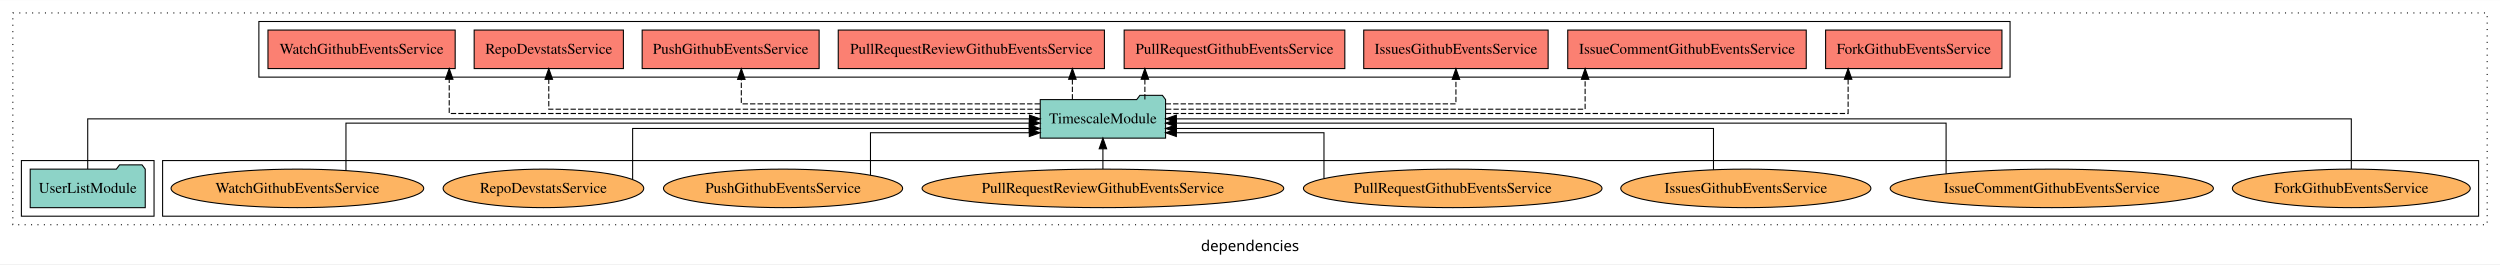
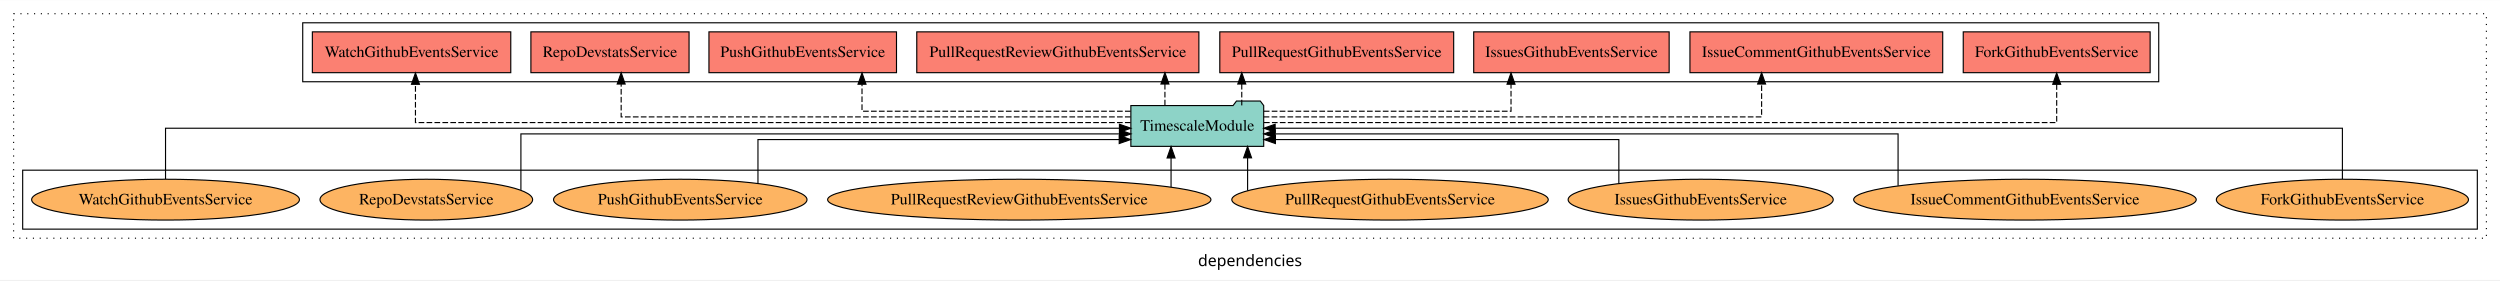
- <svg xmlns="http://www.w3.org/2000/svg" width="2337pt" height="247pt" viewBox="0.00 0.00 2337.00 246.80">
+ <svg xmlns="http://www.w3.org/2000/svg" width="2205pt" height="247pt" viewBox="0.00 0.00 2205.00 246.80">
  <g id="graph0" class="graph" transform="scale(1 1) rotate(0) translate(4 242.8)">
-     <polygon fill="white" stroke="transparent" points="-4,4 -4,-242.8 2333,-242.8 2333,4 -4,4" />
-     <text text-anchor="middle" x="1164.5" y="-8.2" font-family="sans-serif" font-size="14.00">dependencies</text>
+     <polygon fill="white" stroke="transparent" points="-4,4 -4,-242.8 2201,-242.8 2201,4 -4,4" />
+     <text text-anchor="middle" x="1098.5" y="-8.2" font-family="sans-serif" font-size="14.00">dependencies</text>
    <g id="clust1" class="cluster">
-       <polygon fill="none" stroke="black" stroke-dasharray="1,5" points="8,-32.8 8,-230.8 2321,-230.8 2321,-32.8 8,-32.8" />
+       <polygon fill="none" stroke="black" stroke-dasharray="1,5" points="8,-32.8 8,-230.8 2189,-230.8 2189,-32.8 8,-32.8" />
+     </g>
+     <g id="clust4" class="cluster">
+       <polygon fill="none" stroke="black" points="263,-170.8 263,-222.8 1900,-222.8 1900,-170.8 263,-170.8" />
    </g>
    <g id="clust6" class="cluster">
-       <polygon fill="none" stroke="black" points="148,-40.8 148,-92.8 2313,-92.8 2313,-40.8 148,-40.8" />
-     </g>
-     <g id="clust3" class="cluster">
-       <polygon fill="none" stroke="black" points="16,-40.8 16,-92.8 140,-92.8 140,-40.8 16,-40.8" />
-     </g>
-     <g id="clust4" class="cluster">
-       <polygon fill="none" stroke="black" points="238,-170.8 238,-222.8 1875,-222.8 1875,-170.8 238,-170.8" />
+       <polygon fill="none" stroke="black" points="16,-40.8 16,-92.8 2181,-92.8 2181,-40.8 16,-40.8" />
    </g>
    <g id="node1" class="node">
-       <polygon fill="#8dd3c7" stroke="black" points="131.77,-84.8 128.77,-88.8 107.77,-88.8 104.77,-84.8 24.23,-84.8 24.23,-48.8 131.77,-48.8 131.77,-84.8" />
-       <text text-anchor="middle" x="78" y="-62.6" font-family="Times,serif" font-size="14.00">UserListModule</text>
+       <polygon fill="#fb8072" stroke="black" points="1892.42,-214.8 1727.58,-214.8 1727.58,-178.8 1892.42,-178.8 1892.42,-214.8" />
+       <text text-anchor="middle" x="1810" y="-192.6" font-family="Times,serif" font-size="14.00">ForkGithubEventsService </text>
    </g>
    <g id="node2" class="node">
-       <polygon fill="#8dd3c7" stroke="black" points="1085.58,-149.8 1082.58,-153.8 1061.58,-153.8 1058.58,-149.8 968.42,-149.8 968.42,-113.8 1085.58,-113.8 1085.58,-149.8" />
-       <text text-anchor="middle" x="1027" y="-127.6" font-family="Times,serif" font-size="14.00">TimescaleModule</text>
+       <polygon fill="#fb8072" stroke="black" points="1709.47,-214.8 1486.53,-214.8 1486.53,-178.8 1709.47,-178.8 1709.47,-214.8" />
+       <text text-anchor="middle" x="1598" y="-192.6" font-family="Times,serif" font-size="14.00">IssueCommentGithubEventsService </text>
+     </g>
+     <g id="node3" class="node">
+       <polygon fill="#fb8072" stroke="black" points="1468.19,-214.8 1295.81,-214.8 1295.81,-178.8 1468.19,-178.8 1468.19,-214.8" />
+       <text text-anchor="middle" x="1382" y="-192.6" font-family="Times,serif" font-size="14.00">IssuesGithubEventsService </text>
+     </g>
+     <g id="node4" class="node">
+       <polygon fill="#fb8072" stroke="black" points="1278.14,-214.8 1071.86,-214.8 1071.86,-178.8 1278.14,-178.8 1278.14,-214.8" />
+       <text text-anchor="middle" x="1175" y="-192.6" font-family="Times,serif" font-size="14.00">PullRequestGithubEventsService </text>
+     </g>
+     <g id="node5" class="node">
+       <polygon fill="#fb8072" stroke="black" points="1053.41,-214.8 804.59,-214.8 804.59,-178.8 1053.41,-178.8 1053.41,-214.8" />
+       <text text-anchor="middle" x="929" y="-192.6" font-family="Times,serif" font-size="14.00">PullRequestReviewGithubEventsService </text>
+     </g>
+     <g id="node6" class="node">
+       <polygon fill="#fb8072" stroke="black" points="786.71,-214.8 621.29,-214.8 621.29,-178.8 786.71,-178.8 786.71,-214.8" />
+       <text text-anchor="middle" x="704" y="-192.6" font-family="Times,serif" font-size="14.00">PushGithubEventsService </text>
+     </g>
+     <g id="node7" class="node">
+       <polygon fill="#fb8072" stroke="black" points="603.75,-214.8 464.25,-214.8 464.25,-178.8 603.75,-178.8 603.75,-214.8" />
+       <text text-anchor="middle" x="534" y="-192.6" font-family="Times,serif" font-size="14.00">RepoDevstatsService </text>
+     </g>
+     <g id="node8" class="node">
+       <polygon fill="#fb8072" stroke="black" points="446.5,-214.8 271.5,-214.8 271.5,-178.8 446.5,-178.8 446.5,-214.8" />
+       <text text-anchor="middle" x="359" y="-192.6" font-family="Times,serif" font-size="14.00">WatchGithubEventsService </text>
+     </g>
+     <g id="node9" class="node">
+       <polygon fill="#8dd3c7" stroke="black" points="1110.58,-149.8 1107.58,-153.8 1086.58,-153.8 1083.58,-149.8 993.42,-149.8 993.42,-113.8 1110.58,-113.8 1110.58,-149.8" />
+       <text text-anchor="middle" x="1052" y="-127.6" font-family="Times,serif" font-size="14.00">TimescaleModule</text>
    </g>
    <g id="edge1" class="edge">
-       <path fill="none" stroke="black" d="M78,-84.91C78,-104.14 78,-131.8 78,-131.8 78,-131.8 958.35,-131.8 958.35,-131.8" />
-       <polygon fill="black" stroke="black" points="958.35,-135.3 968.35,-131.8 958.35,-128.3 958.35,-135.3" />
-     </g>
-     <g id="node3" class="node">
-       <polygon fill="#fb8072" stroke="black" points="1867.42,-214.8 1702.58,-214.8 1702.58,-178.8 1867.42,-178.8 1867.42,-214.8" />
-       <text text-anchor="middle" x="1785" y="-192.6" font-family="Times,serif" font-size="14.00">ForkGithubEventsService </text>
+       <path fill="none" stroke="black" stroke-dasharray="5,2" d="M1110.85,-134.8C1288.94,-134.8 1810,-134.8 1810,-134.8 1810,-134.8 1810,-168.53 1810,-168.53" />
+       <polygon fill="black" stroke="black" points="1806.5,-168.53 1810,-178.53 1813.5,-168.53 1806.5,-168.53" />
    </g>
    <g id="edge2" class="edge">
-       <path fill="none" stroke="black" stroke-dasharray="5,2" d="M1085.79,-136.8C1253.74,-136.8 1723.62,-136.8 1723.62,-136.8 1723.62,-136.8 1723.62,-168.8 1723.62,-168.8" />
-       <polygon fill="black" stroke="black" points="1720.12,-168.8 1723.62,-178.8 1727.12,-168.8 1720.12,-168.8" />
-     </g>
-     <g id="node4" class="node">
-       <polygon fill="#fb8072" stroke="black" points="1684.47,-214.8 1461.53,-214.8 1461.53,-178.8 1684.47,-178.8 1684.47,-214.8" />
-       <text text-anchor="middle" x="1573" y="-192.6" font-family="Times,serif" font-size="14.00">IssueCommentGithubEventsService </text>
+       <path fill="none" stroke="black" stroke-dasharray="5,2" d="M1110.56,-139.8C1242.13,-139.8 1549.74,-139.8 1549.74,-139.8 1549.74,-139.8 1549.74,-168.76 1549.74,-168.76" />
+       <polygon fill="black" stroke="black" points="1546.24,-168.76 1549.74,-178.76 1553.24,-168.76 1546.24,-168.76" />
    </g>
    <g id="edge3" class="edge">
-       <path fill="none" stroke="black" stroke-dasharray="5,2" d="M1085.93,-140.8C1208.12,-140.8 1477.77,-140.8 1477.77,-140.8 1477.77,-140.8 1477.77,-168.77 1477.77,-168.77" />
-       <polygon fill="black" stroke="black" points="1474.27,-168.77 1477.77,-178.77 1481.27,-168.77 1474.27,-168.77" />
-     </g>
-     <g id="node5" class="node">
-       <polygon fill="#fb8072" stroke="black" points="1443.19,-214.8 1270.81,-214.8 1270.81,-178.8 1443.19,-178.8 1443.19,-214.8" />
-       <text text-anchor="middle" x="1357" y="-192.6" font-family="Times,serif" font-size="14.00">IssuesGithubEventsService </text>
+       <path fill="none" stroke="black" stroke-dasharray="5,2" d="M1110.68,-144.8C1191.91,-144.8 1328.72,-144.8 1328.72,-144.8 1328.72,-144.8 1328.72,-168.61 1328.72,-168.61" />
+       <polygon fill="black" stroke="black" points="1325.22,-168.61 1328.72,-178.61 1332.22,-168.61 1325.22,-168.61" />
    </g>
    <g id="edge4" class="edge">
-       <path fill="none" stroke="black" stroke-dasharray="5,2" d="M1085.62,-145.8C1180.45,-145.8 1357,-145.8 1357,-145.8 1357,-145.8 1357,-168.68 1357,-168.68" />
-       <polygon fill="black" stroke="black" points="1353.5,-168.68 1357,-178.68 1360.5,-168.68 1353.5,-168.68" />
-     </g>
-     <g id="node6" class="node">
-       <polygon fill="#fb8072" stroke="black" points="1253.14,-214.8 1046.86,-214.8 1046.86,-178.8 1253.14,-178.8 1253.14,-214.8" />
-       <text text-anchor="middle" x="1150" y="-192.6" font-family="Times,serif" font-size="14.00">PullRequestGithubEventsService </text>
+       <path fill="none" stroke="black" stroke-dasharray="5,2" d="M1091.23,-149.91C1091.23,-149.91 1091.23,-168.79 1091.23,-168.79" />
+       <polygon fill="black" stroke="black" points="1087.73,-168.79 1091.23,-178.79 1094.73,-168.79 1087.73,-168.79" />
    </g>
    <g id="edge5" class="edge">
-       <path fill="none" stroke="black" stroke-dasharray="5,2" d="M1066.23,-149.91C1066.23,-149.91 1066.23,-168.79 1066.23,-168.79" />
-       <polygon fill="black" stroke="black" points="1062.73,-168.79 1066.23,-178.79 1069.73,-168.79 1062.73,-168.79" />
-     </g>
-     <g id="node7" class="node">
-       <polygon fill="#fb8072" stroke="black" points="1028.41,-214.8 779.59,-214.8 779.59,-178.8 1028.41,-178.8 1028.41,-214.8" />
-       <text text-anchor="middle" x="904" y="-192.6" font-family="Times,serif" font-size="14.00">PullRequestReviewGithubEventsService </text>
+       <path fill="none" stroke="black" stroke-dasharray="5,2" d="M1023.46,-149.91C1023.46,-149.91 1023.46,-168.79 1023.46,-168.79" />
+       <polygon fill="black" stroke="black" points="1019.96,-168.79 1023.46,-178.79 1026.96,-168.79 1019.96,-168.79" />
    </g>
    <g id="edge6" class="edge">
-       <path fill="none" stroke="black" stroke-dasharray="5,2" d="M998.46,-149.91C998.46,-149.91 998.46,-168.79 998.46,-168.79" />
-       <polygon fill="black" stroke="black" points="994.96,-168.79 998.46,-178.79 1001.96,-168.79 994.96,-168.79" />
-     </g>
-     <g id="node8" class="node">
-       <polygon fill="#fb8072" stroke="black" points="761.71,-214.8 596.29,-214.8 596.29,-178.8 761.71,-178.8 761.71,-214.8" />
-       <text text-anchor="middle" x="679" y="-192.6" font-family="Times,serif" font-size="14.00">PushGithubEventsService </text>
+       <path fill="none" stroke="black" stroke-dasharray="5,2" d="M993.22,-144.8C906.98,-144.8 756.29,-144.8 756.29,-144.8 756.29,-144.8 756.29,-168.61 756.29,-168.61" />
+       <polygon fill="black" stroke="black" points="752.79,-168.61 756.29,-178.61 759.79,-168.61 752.79,-168.61" />
    </g>
    <g id="edge7" class="edge">
-       <path fill="none" stroke="black" stroke-dasharray="5,2" d="M968.12,-145.8C871.28,-145.8 688.98,-145.8 688.98,-145.8 688.98,-145.8 688.98,-168.68 688.98,-168.68" />
-       <polygon fill="black" stroke="black" points="685.48,-168.68 688.98,-178.68 692.48,-168.68 685.48,-168.68" />
-     </g>
-     <g id="node9" class="node">
-       <polygon fill="#fb8072" stroke="black" points="578.75,-214.8 439.25,-214.8 439.25,-178.8 578.75,-178.8 578.75,-214.8" />
-       <text text-anchor="middle" x="509" y="-192.6" font-family="Times,serif" font-size="14.00">RepoDevstatsService </text>
+       <path fill="none" stroke="black" stroke-dasharray="5,2" d="M993.21,-139.8C859.46,-139.8 543.87,-139.8 543.87,-139.8 543.87,-139.8 543.87,-168.76 543.87,-168.76" />
+       <polygon fill="black" stroke="black" points="540.37,-168.76 543.87,-178.76 547.37,-168.76 540.37,-168.76" />
    </g>
    <g id="edge8" class="edge">
-       <path fill="none" stroke="black" stroke-dasharray="5,2" d="M968.33,-140.8C832.72,-140.8 509,-140.8 509,-140.8 509,-140.8 509,-168.77 509,-168.77" />
-       <polygon fill="black" stroke="black" points="505.5,-168.77 509,-178.77 512.5,-168.77 505.5,-168.77" />
+       <path fill="none" stroke="black" stroke-dasharray="5,2" d="M993.21,-134.8C826.45,-134.8 362.43,-134.8 362.43,-134.8 362.43,-134.8 362.43,-168.53 362.43,-168.53" />
+       <polygon fill="black" stroke="black" points="358.93,-168.53 362.43,-178.53 365.93,-168.53 358.93,-168.53" />
    </g>
    <g id="node10" class="node">
-       <polygon fill="#fb8072" stroke="black" points="421.5,-214.8 246.5,-214.8 246.5,-178.8 421.5,-178.8 421.5,-214.8" />
-       <text text-anchor="middle" x="334" y="-192.6" font-family="Times,serif" font-size="14.00">WatchGithubEventsService </text>
+       <ellipse fill="#fdb462" stroke="black" cx="2062" cy="-66.8" rx="111.19" ry="18" />
+       <text text-anchor="middle" x="2062" y="-62.6" font-family="Times,serif" font-size="14.00">ForkGithubEventsService</text>
    </g>
    <g id="edge9" class="edge">
-       <path fill="none" stroke="black" stroke-dasharray="5,2" d="M968.41,-136.8C815.46,-136.8 415.93,-136.8 415.93,-136.8 415.93,-136.8 415.93,-168.8 415.93,-168.8" />
-       <polygon fill="black" stroke="black" points="412.43,-168.8 415.93,-178.8 419.43,-168.8 412.43,-168.8" />
+       <path fill="none" stroke="black" d="M2062,-85.02C2062,-103.63 2062,-129.8 2062,-129.8 2062,-129.8 1120.67,-129.8 1120.67,-129.8" />
+       <polygon fill="black" stroke="black" points="1120.67,-126.3 1110.67,-129.8 1120.67,-133.3 1120.67,-126.3" />
    </g>
    <g id="node11" class="node">
-       <ellipse fill="#fdb462" stroke="black" cx="2194" cy="-66.8" rx="111.19" ry="18" />
-       <text text-anchor="middle" x="2194" y="-62.6" font-family="Times,serif" font-size="14.00">ForkGithubEventsService</text>
+       <ellipse fill="#fdb462" stroke="black" cx="1782" cy="-66.8" rx="151.08" ry="18" />
+       <text text-anchor="middle" x="1782" y="-62.6" font-family="Times,serif" font-size="14.00">IssueCommentGithubEventsService</text>
    </g>
    <g id="edge10" class="edge">
-       <path fill="none" stroke="black" d="M2194,-84.91C2194,-104.14 2194,-131.8 2194,-131.8 2194,-131.8 1095.67,-131.8 1095.67,-131.8" />
-       <polygon fill="black" stroke="black" points="1095.67,-128.3 1085.67,-131.8 1095.67,-135.3 1095.67,-128.3" />
+       <path fill="none" stroke="black" d="M1670.1,-79.1C1670.1,-96.13 1670.1,-124.8 1670.1,-124.8 1670.1,-124.8 1120.71,-124.8 1120.71,-124.8" />
+       <polygon fill="black" stroke="black" points="1120.71,-121.3 1110.71,-124.8 1120.71,-128.3 1120.71,-121.3" />
    </g>
    <g id="node12" class="node">
-       <ellipse fill="#fdb462" stroke="black" cx="1914" cy="-66.8" rx="151.08" ry="18" />
-       <text text-anchor="middle" x="1914" y="-62.6" font-family="Times,serif" font-size="14.00">IssueCommentGithubEventsService</text>
+       <ellipse fill="#fdb462" stroke="black" cx="1496" cy="-66.8" rx="116.91" ry="18" />
+       <text text-anchor="middle" x="1496" y="-62.6" font-family="Times,serif" font-size="14.00">IssuesGithubEventsService</text>
    </g>
    <g id="edge11" class="edge">
-       <path fill="none" stroke="black" d="M1815.21,-80.64C1815.21,-98.64 1815.21,-127.8 1815.21,-127.8 1815.21,-127.8 1095.6,-127.8 1095.6,-127.8" />
-       <polygon fill="black" stroke="black" points="1095.6,-124.3 1085.6,-127.8 1095.6,-131.3 1095.6,-124.3" />
+       <path fill="none" stroke="black" d="M1423.82,-81C1423.82,-96.7 1423.82,-119.8 1423.82,-119.8 1423.82,-119.8 1120.92,-119.8 1120.92,-119.8" />
+       <polygon fill="black" stroke="black" points="1120.92,-116.3 1110.92,-119.8 1120.92,-123.3 1120.92,-116.3" />
    </g>
    <g id="node13" class="node">
-       <ellipse fill="#fdb462" stroke="black" cx="1628" cy="-66.8" rx="116.91" ry="18" />
-       <text text-anchor="middle" x="1628" y="-62.6" font-family="Times,serif" font-size="14.00">IssuesGithubEventsService</text>
+       <ellipse fill="#fdb462" stroke="black" cx="1222" cy="-66.8" rx="139.56" ry="18" />
+       <text text-anchor="middle" x="1222" y="-62.6" font-family="Times,serif" font-size="14.00">PullRequestGithubEventsService</text>
    </g>
    <g id="edge12" class="edge">
-       <path fill="none" stroke="black" d="M1597.76,-84.21C1597.76,-100.65 1597.76,-122.8 1597.76,-122.8 1597.76,-122.8 1095.67,-122.8 1095.67,-122.8" />
-       <polygon fill="black" stroke="black" points="1095.67,-119.3 1085.67,-122.8 1095.67,-126.3 1095.67,-119.3" />
+       <path fill="none" stroke="black" d="M1096.38,-74.77C1096.38,-74.77 1096.38,-103.67 1096.38,-103.67" />
+       <polygon fill="black" stroke="black" points="1092.88,-103.67 1096.38,-113.67 1099.88,-103.67 1092.88,-103.67" />
    </g>
    <g id="node14" class="node">
-       <ellipse fill="#fdb462" stroke="black" cx="1354" cy="-66.8" rx="139.56" ry="18" />
-       <text text-anchor="middle" x="1354" y="-62.6" font-family="Times,serif" font-size="14.00">PullRequestGithubEventsService</text>
+       <ellipse fill="#fdb462" stroke="black" cx="895" cy="-66.8" rx="169.06" ry="18" />
+       <text text-anchor="middle" x="895" y="-62.6" font-family="Times,serif" font-size="14.00">PullRequestReviewGithubEventsService</text>
    </g>
    <g id="edge13" class="edge">
-       <path fill="none" stroke="black" d="M1233.65,-76.34C1233.65,-91.35 1233.65,-118.8 1233.65,-118.8 1233.65,-118.8 1095.66,-118.8 1095.66,-118.8" />
-       <polygon fill="black" stroke="black" points="1095.66,-115.3 1085.66,-118.8 1095.66,-122.3 1095.66,-115.3" />
+       <path fill="none" stroke="black" d="M1028.87,-77.83C1028.87,-77.83 1028.87,-103.58 1028.87,-103.58" />
+       <polygon fill="black" stroke="black" points="1025.37,-103.58 1028.87,-113.58 1032.37,-103.58 1025.37,-103.58" />
    </g>
    <g id="node15" class="node">
-       <ellipse fill="#fdb462" stroke="black" cx="1027" cy="-66.8" rx="169.06" ry="18" />
-       <text text-anchor="middle" x="1027" y="-62.6" font-family="Times,serif" font-size="14.00">PullRequestReviewGithubEventsService</text>
+       <ellipse fill="#fdb462" stroke="black" cx="596" cy="-66.8" rx="111.78" ry="18" />
+       <text text-anchor="middle" x="596" y="-62.6" font-family="Times,serif" font-size="14.00">PushGithubEventsService</text>
    </g>
    <g id="edge14" class="edge">
-       <path fill="none" stroke="black" d="M1027,-84.91C1027,-84.91 1027,-103.79 1027,-103.79" />
-       <polygon fill="black" stroke="black" points="1023.5,-103.79 1027,-113.79 1030.5,-103.79 1023.5,-103.79" />
+       <path fill="none" stroke="black" d="M664.52,-81.28C664.52,-96.97 664.52,-119.8 664.52,-119.8 664.52,-119.8 983.15,-119.8 983.15,-119.8" />
+       <polygon fill="black" stroke="black" points="983.15,-123.3 993.15,-119.8 983.15,-116.3 983.15,-123.3" />
    </g>
    <g id="node16" class="node">
-       <ellipse fill="#fdb462" stroke="black" cx="728" cy="-66.8" rx="111.78" ry="18" />
-       <text text-anchor="middle" x="728" y="-62.6" font-family="Times,serif" font-size="14.00">PushGithubEventsService</text>
+       <ellipse fill="#fdb462" stroke="black" cx="372" cy="-66.8" rx="93.77" ry="18" />
+       <text text-anchor="middle" x="372" y="-62.6" font-family="Times,serif" font-size="14.00">RepoDevstatsService</text>
    </g>
    <g id="edge15" class="edge">
-       <path fill="none" stroke="black" d="M809.72,-79.12C809.72,-94.5 809.72,-118.8 809.72,-118.8 809.72,-118.8 958.2,-118.8 958.2,-118.8" />
-       <polygon fill="black" stroke="black" points="958.2,-122.3 968.2,-118.8 958.2,-115.3 958.2,-122.3" />
+       <path fill="none" stroke="black" d="M455.44,-75.36C455.44,-91.49 455.44,-124.8 455.44,-124.8 455.44,-124.8 983.44,-124.8 983.44,-124.8" />
+       <polygon fill="black" stroke="black" points="983.44,-128.3 993.44,-124.8 983.44,-121.3 983.44,-128.3" />
    </g>
    <g id="node17" class="node">
-       <ellipse fill="#fdb462" stroke="black" cx="504" cy="-66.8" rx="93.77" ry="18" />
-       <text text-anchor="middle" x="504" y="-62.6" font-family="Times,serif" font-size="14.00">RepoDevstatsService</text>
+       <ellipse fill="#fdb462" stroke="black" cx="142" cy="-66.8" rx="118.1" ry="18" />
+       <text text-anchor="middle" x="142" y="-62.6" font-family="Times,serif" font-size="14.00">WatchGithubEventsService</text>
    </g>
    <g id="edge16" class="edge">
-       <path fill="none" stroke="black" d="M587.38,-75.06C587.38,-90.64 587.38,-122.8 587.38,-122.8 587.38,-122.8 958.17,-122.8 958.17,-122.8" />
-       <polygon fill="black" stroke="black" points="958.17,-126.3 968.17,-122.8 958.17,-119.3 958.17,-126.3" />
-     </g>
-     <g id="node18" class="node">
-       <ellipse fill="#fdb462" stroke="black" cx="274" cy="-66.8" rx="118.1" ry="18" />
-       <text text-anchor="middle" x="274" y="-62.6" font-family="Times,serif" font-size="14.00">WatchGithubEventsService</text>
-     </g>
-     <g id="edge17" class="edge">
-       <path fill="none" stroke="black" d="M319.4,-83.47C319.4,-101.53 319.4,-127.8 319.4,-127.8 319.4,-127.8 958.19,-127.8 958.19,-127.8" />
-       <polygon fill="black" stroke="black" points="958.19,-131.3 968.19,-127.8 958.19,-124.3 958.19,-131.3" />
+       <path fill="none" stroke="black" d="M142,-85.02C142,-103.63 142,-129.8 142,-129.8 142,-129.8 983.34,-129.8 983.34,-129.8" />
+       <polygon fill="black" stroke="black" points="983.34,-133.3 993.34,-129.8 983.34,-126.3 983.34,-133.3" />
    </g>
  </g>
</svg>
